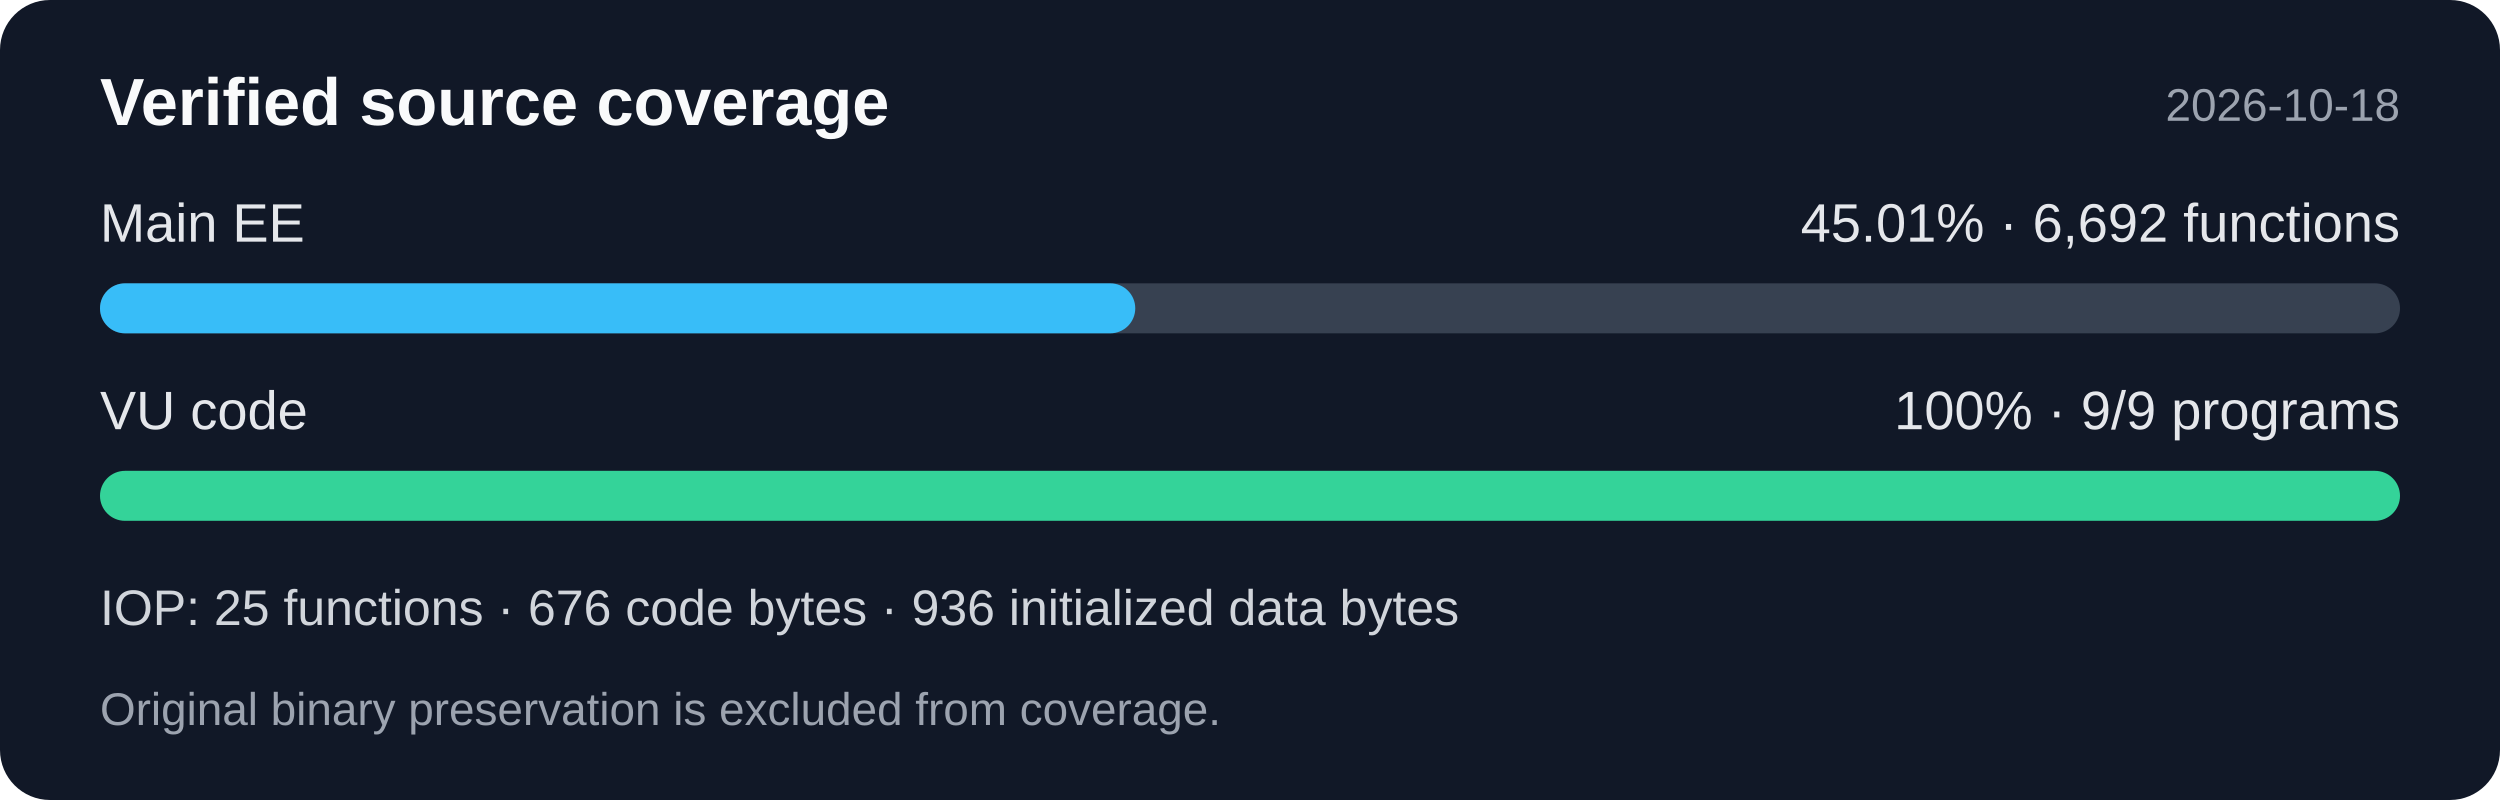
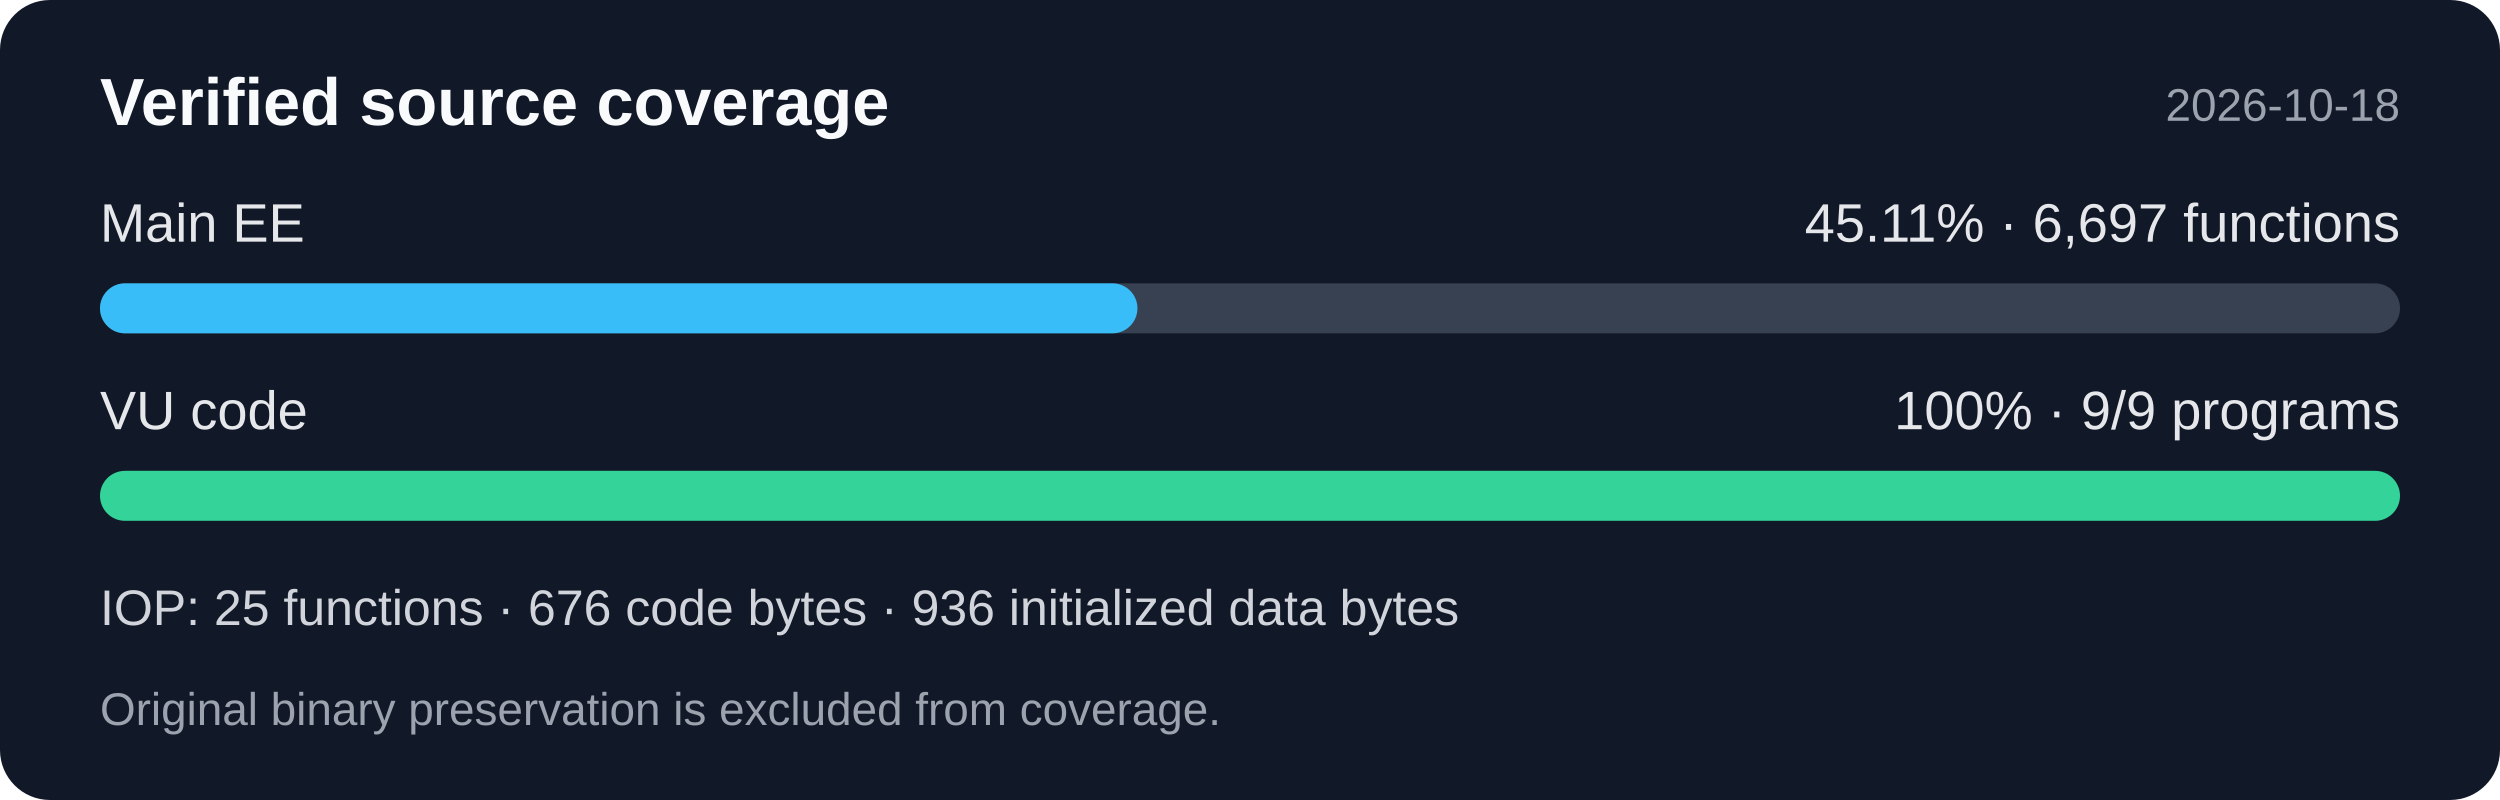
<svg xmlns="http://www.w3.org/2000/svg" width="600" height="192" viewBox="0 0 600 192" role="img" aria-labelledby="title desc">
  <rect width="600" height="192" rx="12" fill="#111827" />
  <g font-family="Segoe UI,Arial,sans-serif">
    <text x="24" y="30" fill="#f9fafb" font-size="16" font-weight="600">Verified source coverage</text>
    <text x="576" y="29" fill="#9ca3af" font-size="11" text-anchor="end">2026-10-18</text>
    <text x="24" y="58" fill="#e5e7eb" font-size="13">Main EE</text>
-     <text x="576" y="58" fill="#e5e7eb" font-size="13" text-anchor="end">45.01% · 6,692 functions</text>
+     <text x="576" y="58" fill="#e5e7eb" font-size="13" text-anchor="end">45.11% · 6,697 functions</text>
    <rect x="24" y="68" width="552" height="12" rx="6" fill="#374151" />
-     <rect x="24" y="68" width="248.463" height="12" rx="6" fill="#38bdf8" />
+     <rect x="24" y="68" width="248.985" height="12" rx="6" fill="#38bdf8" />
    <text x="24" y="103" fill="#e5e7eb" font-size="13">VU code</text>
    <text x="576" y="103" fill="#e5e7eb" font-size="13" text-anchor="end">100% · 9/9 programs</text>
    <rect x="24" y="113" width="552" height="12" rx="6" fill="#34d399" />
    <text x="24" y="150" fill="#d1d5db" font-size="12">IOP: 25 functions · 676 code bytes · 936 initialized data bytes</text>
    <text x="24" y="174" fill="#9ca3af" font-size="11">Original binary preservation is excluded from coverage.</text>
  </g>
</svg>
